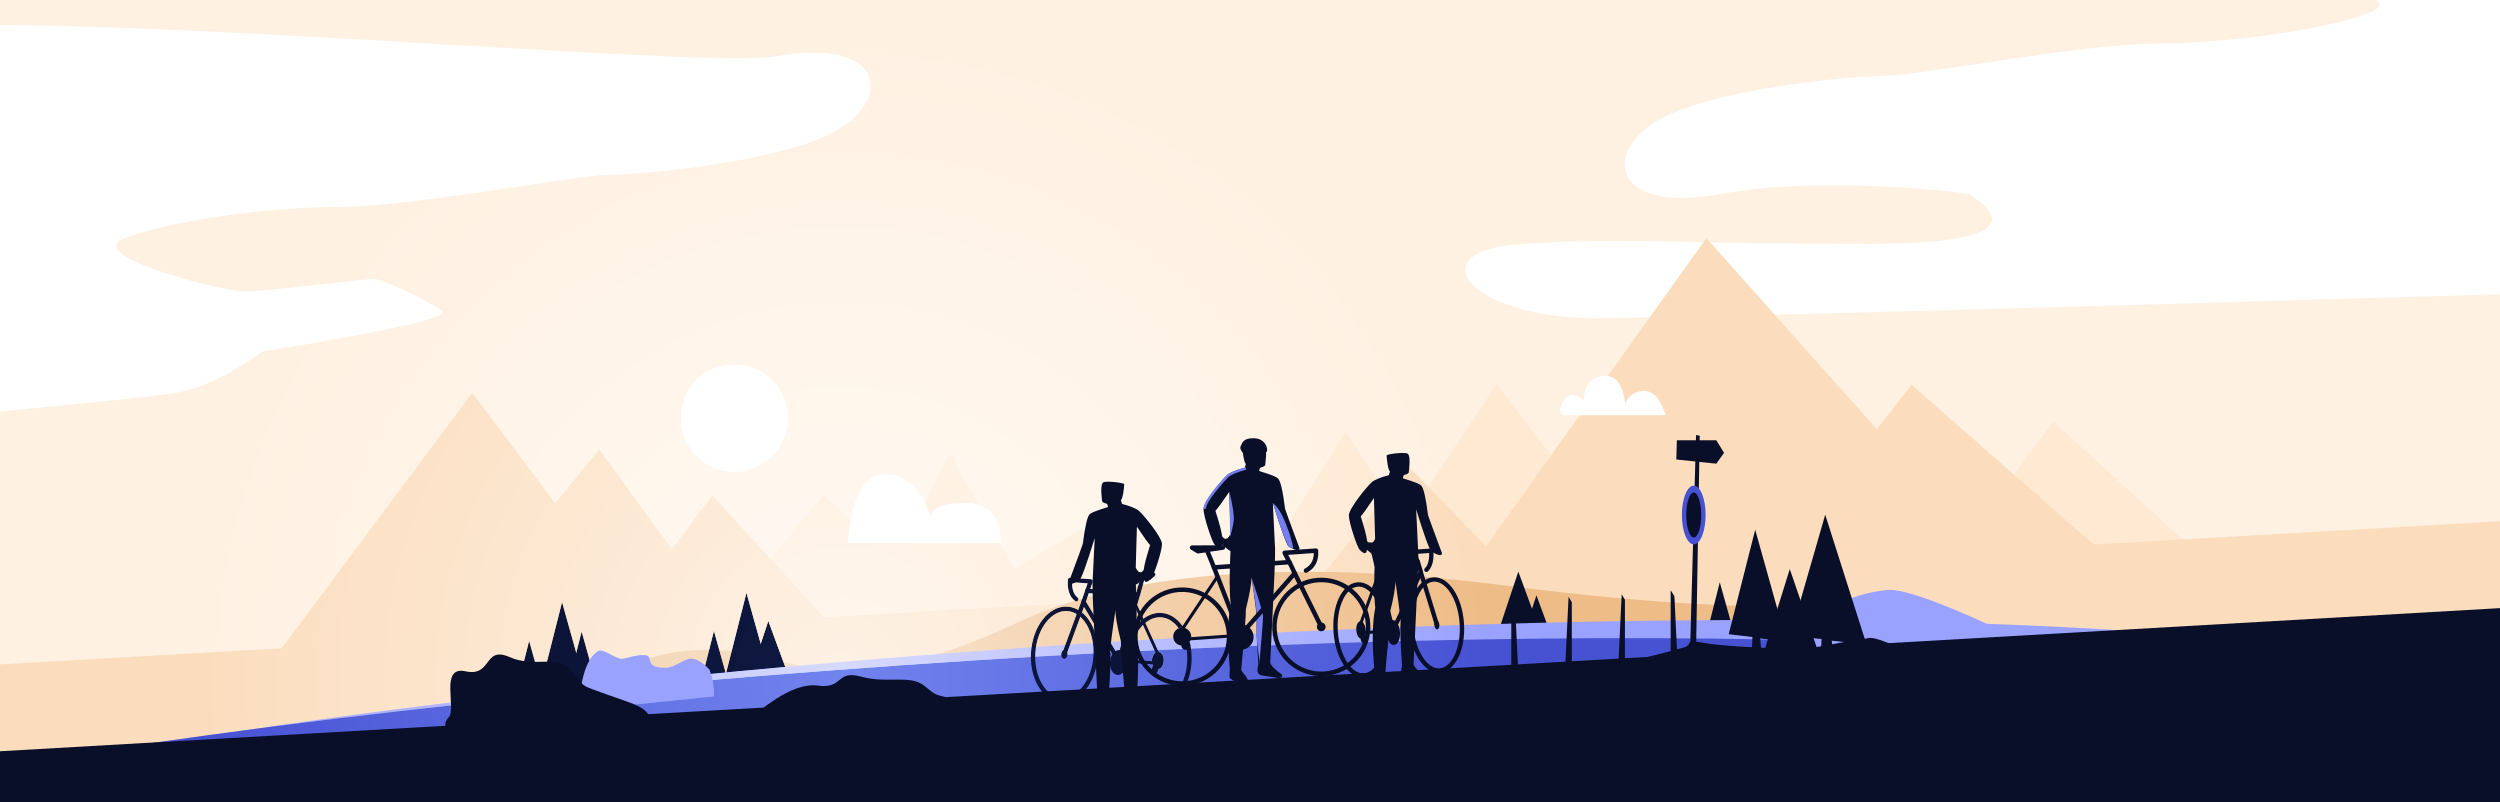
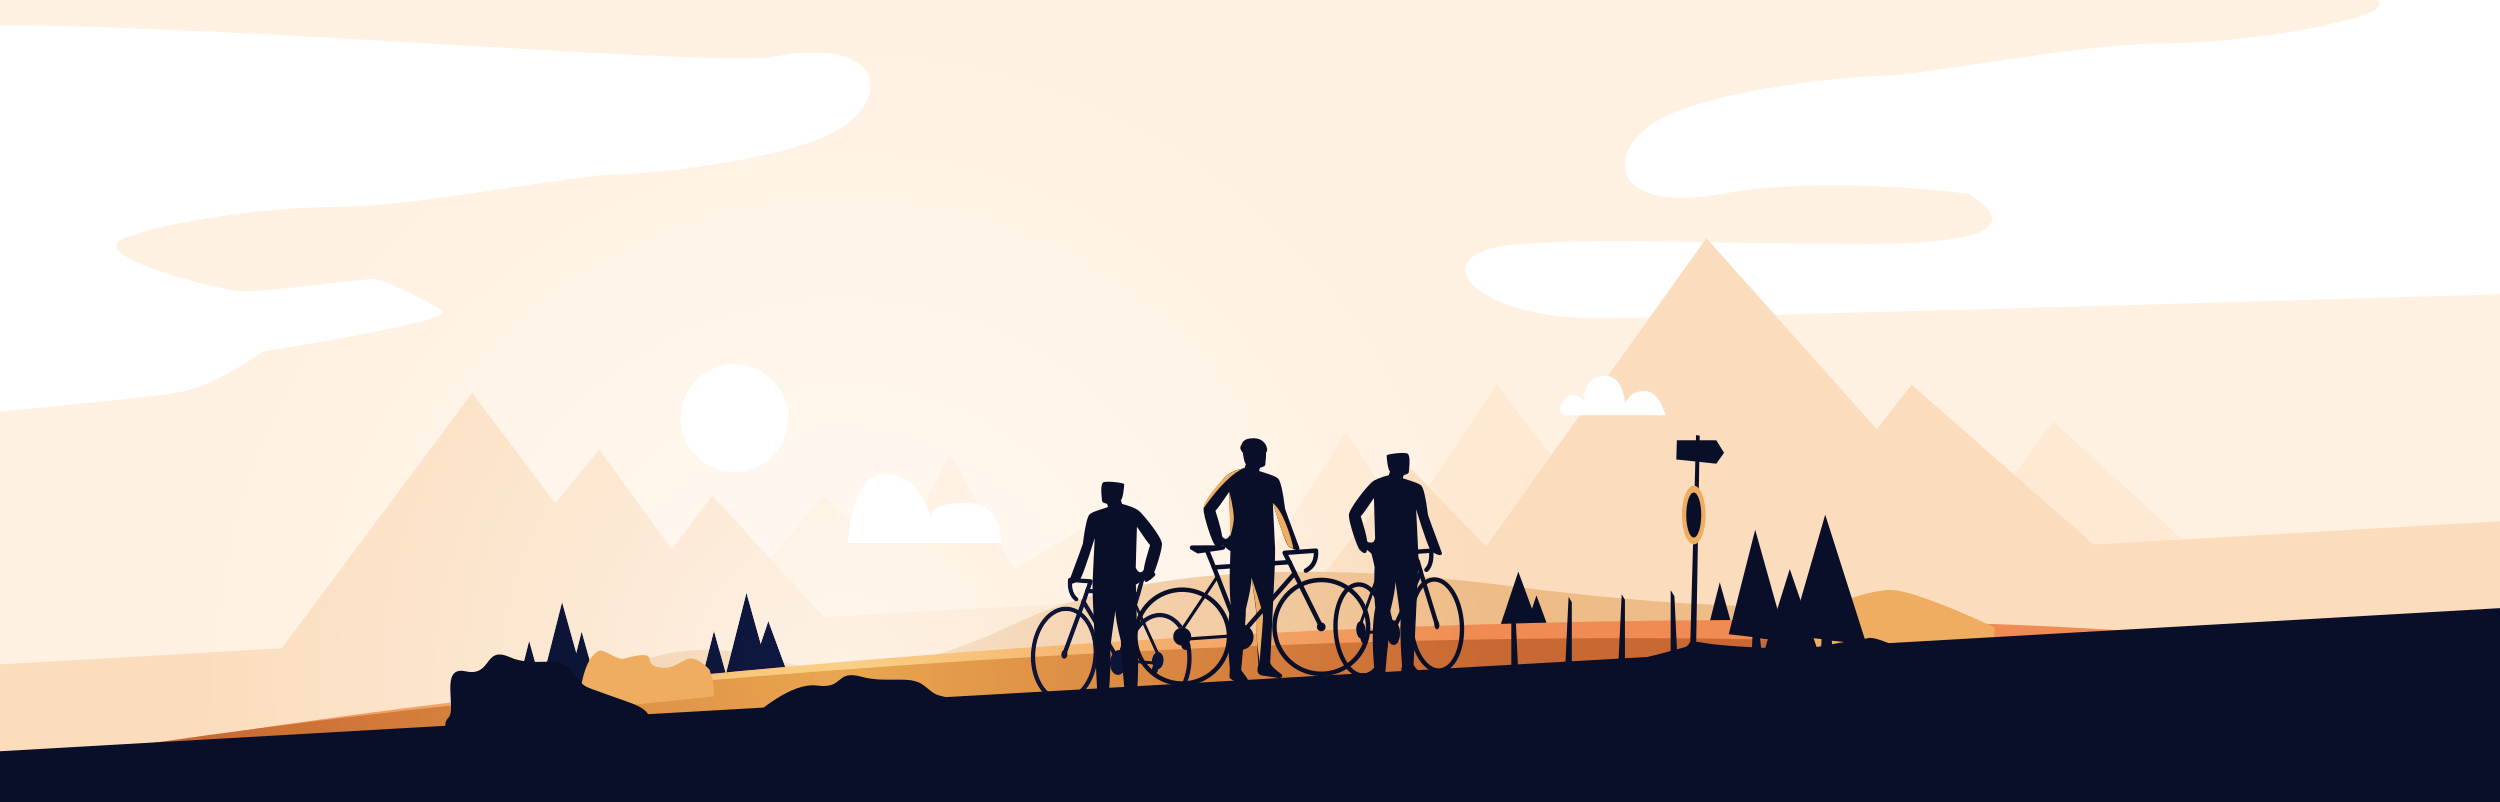
<svg xmlns="http://www.w3.org/2000/svg" width="4000px" height="1282px" viewBox="0 0 4000 1282" version="1.1">
  <defs>
    <radialGradient cx="50%" cy="50%" fx="50%" fy="50%" r="42.308%" id="radialGradient-1">
      <stop stop-color="#FFFFFF" offset="0%" />
      <stop stop-color="#FFFFFF" stop-opacity="0" offset="100%" />
    </radialGradient>
  </defs>
  <g id="header" stroke="none" stroke-width="1" fill="none" fill-rule="evenodd">
    <rect fill="#FFF1E2" x="0" y="0" width="4000" height="1282" />
    <path d="M2344.312,509 C2714.953,475.255 2922.078,454.69 2965.688,447.305 C3031.102,436.227 3102.688,381.484 3102.688,381.484 C3102.688,381.484 3412.25,333.289 3389.68,316.398 C3367.11,299.508 3294.422,265.211 3281.172,265.211 C3267.922,265.211 3108.57,285.312 3073.391,285.312 C3038.211,285.312 2815.789,228.062 2880.891,200.773 C2945.992,173.484 3112.945,149.891 3227.153,149.891 C3341.361,149.891 3607.469,98.695 3657.398,98.695 C3707.328,98.695 3940.09,78.047 4026.03,25.156 C4111.969,-27.734 4093.359,-122.055 3922.242,-90.633 C3751.125,-59.211 3518.398,-90.633 3524.172,-90.633 C3529.945,-90.633 3368.047,-170.383 3685.961,-170.383 C4003.875,-170.383 4064.283,-159.984 4238.165,-170.383 C4412.046,-180.781 4323.77,-289.195 4123.006,-289.195 C3922.242,-289.195 2497.625,-245.242 2475.992,-245.242 C2454.359,-245.242 2358.211,-250.133 2358.211,-170.383 C2358.211,-117.216 2353.578,109.245 2344.312,509 Z" id="Path-27-Copy" fill="#FFFFFF" transform="translate(3337.7, 109.9023) scale(-1, -1) translate(-3337.7, -109.9023) " />
    <path d="M2002.411,931.609 L2153.174,691 C2216.395,786.333 2248.006,834 2248.006,834 C2248.006,834 2296.913,760.857 2394.727,614.57 L2569.148,842.733 L3174.859,823.495 L3285.227,674.195 L3522.664,890.934 L2842.336,1003.031 L2180.958,1041.061 L2002.411,931.609 Z" id="Path-22" fill="#FFE9D2" />
    <polygon id="Path-11" fill="#FFE9D2" points="1133.945 1012.186 1317.68 791.773 1391.602 862.617 1416.301 823.495 1451.804 856.277 1520.176 725.712 1623.123 910.05 1730.655 846.566 1837.011 1006.894" />
    <polygon id="Path-9" fill="#FBDDBD" points="2051.445 1001 2254.64 747.157 2377.5 874.078 2730.203 381 3002.877 686.642 3058.396 615.451 3420.445 933.246" />
    <polygon id="Path-8" fill="#FBDDBD" points="357.055 1162.758 755.48 628.758 888.514 805.27 958.793 719.403 1075.028 878.579 1139.779 792.726 1398.055 1074.944" />
    <polygon id="Rectangle-Copy" fill="#FBDDBD" points="1.30104261e-14 1063 4000 834 4000 1334 1.30104261e-14 1334" />
    <path d="M896.48,1101.936 C897.973,1101.936 901.933,1101.988 907.695,1101.683 C926.884,1100.669 966.062,1095.694 1000.668,1071.629 C1045.664,1040.338 1141.379,1027.844 1229.719,1053.088 C1318.059,1078.332 1425.125,1091.93 1624.812,997.457 C1824.5,902.984 2119.422,899.99 2405.211,936.495 C2691,973 2793.367,967.5 2867.445,973 C2916.831,976.667 2948.023,984.189 2961.023,995.566 L3049.672,1109.733 L837.273,1175.172 C872.435,1126.348 892.171,1101.936 896.48,1101.936 Z" id="Path-17" fill="#EEBC87" />
    <polygon id="Path-10" fill="#090F29" points="856.945 1130.758 899.312 963.566 949.398 1142.609" />
    <polygon id="Path-10-Copy-7" fill="#090F29" points="1151.945 1115.758 1194.312 948.566 1244.398 1127.609" />
    <polygon id="Path-10-Copy-8" fill="#090F29" points="1099.945 1176.758 1142.312 1009.566 1192.398 1188.609" />
    <polygon id="Path-10-Copy-9" fill="#090F29" points="1186.945 1120.607 1229.312 993.609 1279.398 1129.609" />
    <polygon id="Path-10-Copy-10" fill="#090F29" points="2386.945 1041.607 2429.312 914.609 2479.398 1050.609" />
    <polygon id="Path-10-Copy-11" fill="#090F29" points="2415.945 1079.607 2458.312 952.609 2508.398 1088.609" />
    <polygon id="Path-10-Copy" fill="#090F29" points="902.945 1119.865 930.631 1010.609 963.361 1127.609" />
    <polygon id="Path-10-Copy-4" fill="#090F29" points="2723.945 1040.865 2751.631 931.609 2784.361 1048.609" />
    <polygon id="Path-10-Copy-2" fill="#090F29" points="818.945 1134.865 846.631 1025.609 879.361 1142.609" />
    <circle id="Oval" fill="#FFFFFF" cx="1175" cy="669" r="86" />
-     <ellipse id="Oval" fill="#9AA2FF" transform="translate(1667, 1317) rotate(-4) translate(-1667, -1317) " cx="1667" cy="1317" rx="2331" ry="282" />
-     <ellipse id="Oval-Copy-8" fill="#4752D3" transform="translate(1459, 1346) rotate(-4) translate(-1459, -1346) " cx="1459" cy="1346" rx="2331" ry="282" />
+     <ellipse id="Oval" fill="#EF8B53" transform="translate(1667, 1317) rotate(-4) translate(-1667, -1317) " cx="1667" cy="1317" rx="2331" ry="282" />
+     <ellipse id="Oval-Copy-8" fill="#C86832" transform="translate(1459, 1346) rotate(-4) translate(-1459, -1346) " cx="1459" cy="1346" rx="2331" ry="282" />
    <g id="Group-Copy" transform="translate(1780.231, 1020.098) scale(-1, 1) rotate(-4) translate(-1780.231, -1020.098) translate(1655.065, 914.8743)">
      <ellipse id="Oval-Copy-4" fill="#090F29" cx="113.136" cy="144.382" rx="13.5" ry="20" />
      <ellipse id="Oval" stroke="#090F29" stroke-width="6.984" cx="50" cy="136.96" rx="50" ry="73" />
      <ellipse id="Oval-Copy-2" fill="#D8D8D8" cx="50.499" cy="136.995" rx="9.5" ry="14" />
      <ellipse id="Oval-Copy-3" fill="#090F29" cx="50.499" cy="136.995" rx="9.5" ry="14" />
      <ellipse id="Oval-Copy-6" fill="#090F29" cx="200.332" cy="137.448" rx="5" ry="7" />
      <ellipse id="Oval-Copy-5" fill="#090F29" cx="54.011" cy="151.274" rx="5" ry="7" />
      <ellipse id="Oval-Copy" stroke="#090F29" stroke-width="6.984" cx="200.332" cy="137.448" rx="50" ry="73" />
      <path d="M170.767,32.989 L166.577,17.989 L199.577,17.989 C199.577,32.671 195.585,42.671 187.602,47.989" id="Path-4" stroke="#090F29" stroke-width="6.984" stroke-linecap="round" stroke-linejoin="round" />
      <line x1="89.372" y1="33.208" x2="83.372" y2="3.208" id="Path-5" stroke="#090F29" stroke-width="6.984" stroke-linecap="round" stroke-linejoin="round" />
      <polyline id="Path" stroke="#090F29" stroke-width="4.85" stroke-linecap="round" stroke-linejoin="round" points="93.634 48.056 49.035 130.395 52.877 141.056 114.035 141.056" />
      <polygon id="Path-2" stroke="#090F29" stroke-width="6.984" stroke-linecap="round" stroke-linejoin="round" points="89.644 33.604 170.833 33.604 175.644 51.418 112.674 141.604" />
      <line x1="175.369" y1="50.471" x2="200.369" y2="136.471" id="Path-3" stroke="#090F29" stroke-width="6.984" stroke-linecap="round" stroke-linejoin="round" />
      <polygon id="Path-6" stroke="#090F29" stroke-width="6.984" stroke-linecap="round" stroke-linejoin="round" points="67.427 -3.40535345e-14 73.537 6 100.427 3.078" />
    </g>
    <circle id="Oval-Copy-9" fill-opacity="0.6" fill="url(#radialGradient-1)" style="mix-blend-mode: overlay;" cx="1347" cy="1084" r="1210" />
-     <path d="M925.383,1136.758 C928.652,1084.484 939.102,1052.801 956.733,1041.712 C965.596,1036.137 986.522,1056.958 998.256,1053.78 C1068.374,1034.79 1015.351,1068.443 1064.958,1068.443 C1079.948,1068.443 1094.821,1053.359 1105.859,1053.78 C1114.734,1054.119 1124.553,1060.032 1135.315,1071.518 C1138.475,1081.105 1140.36,1087.83 1140.97,1091.696 C1143.278,1106.326 1142.064,1114.303 1142.064,1114.303 C1142.064,1114.303 1069.837,1121.788 925.383,1136.758 Z" id="Path-7" fill="#9AA2FF" />
-     <path d="M2882.383,1102.764 C2884.075,1021.872 2918.252,971.328 2984.914,951.13 C3084.906,920.834 3010.683,993.777 3081.425,993.777 C3128.587,993.777 3162.031,995.412 3181.759,998.683 C3188.175,1044.188 3191.383,1066.94 3191.383,1066.94 C3191.383,1066.94 3182.464,1147.728 3054.859,1162.521 C3031.842,1165.19 2974.349,1145.271 2882.383,1102.764 Z" id="Path-7-Copy" fill="#9AA2FF" transform="translate(3036.883, 1053.261) scale(-1, -1) translate(-3036.883, -1053.261) " />
+     <path d="M925.383,1136.758 C928.652,1084.484 939.102,1052.801 956.733,1041.712 C965.596,1036.137 986.522,1056.958 998.256,1053.78 C1068.374,1034.79 1015.351,1068.443 1064.958,1068.443 C1079.948,1068.443 1094.821,1053.359 1105.859,1053.78 C1114.734,1054.119 1124.553,1060.032 1135.315,1071.518 C1138.475,1081.105 1140.36,1087.83 1140.97,1091.696 C1143.278,1106.326 1142.064,1114.303 1142.064,1114.303 C1142.064,1114.303 1069.837,1121.788 925.383,1136.758 Z" id="Path-7" fill="#EFAD61" />
+     <path d="M2882.383,1102.764 C2884.075,1021.872 2918.252,971.328 2984.914,951.13 C3084.906,920.834 3010.683,993.777 3081.425,993.777 C3128.587,993.777 3162.031,995.412 3181.759,998.683 C3188.175,1044.188 3191.383,1066.94 3191.383,1066.94 C3191.383,1066.94 3182.464,1147.728 3054.859,1162.521 C3031.842,1165.19 2974.349,1145.271 2882.383,1102.764 Z" id="Path-7-Copy" fill="#EFAD61" transform="translate(3036.883, 1053.261) scale(-1, -1) translate(-3036.883, -1053.261) " />
    <polygon id="Rectangle" fill="#090F29" points="1.30104261e-14 1202 4000 973 4000 1298 1.30104261e-14 1298" />
    <polygon id="Path-10-Copy-3" fill="#090F29" points="2765.945 1014.758 2808.312 847.566 2858.398 1026.609 2816.204 1021.457 2818.301 1042.495 2802.892 1042.495 2803.892 1019.238" />
    <polygon id="Path-10-Copy-5" fill="#090F29" points="2821.945 1044.297 2863.647 910.495 2912.945 1053.782 2871.414 1049.658 2873.478 1066.495 2858.311 1066.495 2859.295 1047.882" />
    <polygon id="Path-10-Copy-6" fill="#090F29" points="2864.445 1017.337 2920.353 823.495 2986.445 1031.077 2930.766 1025.103 2933.533 1049.495 2913.199 1049.495 2914.519 1022.53" />
    <polygon id="Path-12" fill="#090F29" points="2703.574 1060.258 2713.695 696.078 2719.574 697.078 2713.346 1061.258" />
-     <ellipse id="Oval-Copy-7" fill="#4752D3" cx="2710" cy="824" rx="19" ry="47" />
+     <ellipse id="Oval-Copy-7" fill="#EFAD61" cx="2710" cy="824" rx="19" ry="47" />
    <ellipse id="Oval" fill="#090F29" cx="2710" cy="824" rx="12" ry="36" />
    <polygon id="Path-13" fill="#090F29" points="2682.961 704.443 2746.078 704.443 2758.51 724.529 2746.078 741.904 2682.1 735.191" />
    <path d="M731.697,1198.271 C712.505,1174.185 707.706,1157.595 717.303,1148.5 C731.697,1134.858 702.195,1064.728 744.939,1074.088 C787.684,1083.447 773.605,1032.927 815.051,1051.229 C856.496,1069.53 892.057,1045.693 914.797,1073.346 C937.537,1101 925.205,1094.637 973.153,1111.916 C1021.102,1129.195 1036.291,1130.664 1043.227,1157.211 C1047.85,1174.909 1051.279,1185.501 1053.514,1188.986 L731.697,1198.271 Z" id="Path-14" fill="#090F29" />
    <polygon id="Path-15" fill="#090F29" points="2594.713 950.876 2587.705 1097.936 2599.9 1094.381 2599.9 959.684" />
    <polygon id="Path-15-Copy" fill="#090F29" points="2509.713 954.876 2502.705 1101.936 2514.9 1098.381 2514.9 963.684" />
    <path d="M2673.072,944.208 L2673.072,1088.258 C2681.085,1082.926 2685.092,1080.261 2685.092,1080.261 C2685.092,1080.261 2683.089,1038.228 2679.082,954.164 L2673.072,944.208 Z" id="Path-16" fill="#090F29" />
    <path d="M2418.072,958.208 L2418.072,1102.258 C2426.085,1096.926 2430.092,1094.261 2430.092,1094.261 C2430.092,1094.261 2428.089,1052.228 2424.082,968.164 L2418.072,958.208 Z" id="Path-16-Copy" fill="#090F29" />
    <path d="M1987.893,716.011 C1987.893,713.744 2016.631,710.128 2022.211,712.892 C2025.931,714.735 2026.688,724.872 2024.481,743.303 C2024.481,745.253 2022.115,746.814 2017.381,747.986 C2016.024,748.072 2015.158,749.873 2014.782,753.39 C2013.51,754.034 2038.635,759.988 2044.662,765.335 C2048.681,768.899 2052.51,785.205 2056.149,814.252 C2056.618,816.199 2064.292,837.125 2079.174,877.028 C2079.26,882.038 2073.503,881.235 2061.902,874.62 C2058.142,870.734 2049.697,847.463 2036.568,804.804 C2036.568,804.804 2037.755,829.254 2040.131,878.155 C2040.488,888.38 2039.121,923.782 2036.03,984.363 C2035.813,990.843 2034.595,1016.059 2032.374,1060.009 C2033.127,1064.493 2039.32,1070.907 2050.952,1079.251 C2052.65,1082.649 2051.14,1084.53 2046.42,1084.895 C2046.42,1084.895 2037.684,1083.561 2020.211,1080.895 C2012.482,1080.276 2010.187,1074.311 2013.327,1063.001 C2011.476,1037.538 2010.537,1017.743 2010.508,1003.614 L2010.508,1002.433 C2010.516,997.182 2010.656,992.75 2010.929,989.138 C2010.104,979.068 2008.355,964.657 2005.684,945.905 L2005.434,944.161 C2004.511,937.724 2003.481,930.79 2002.346,923.358 C2002.618,932.717 1999.63,949.827 1993.381,974.69 C1993.705,983.044 1991.228,1015.294 1985.95,1071.44 C1985.533,1074.086 1998.786,1086.248 1996.641,1090.357 C1991.995,1099.255 1973.725,1090.045 1967.711,1084.895 C1967.396,1084.625 1967.233,1083.32 1967.222,1080.981 L1967.222,1080.464 C1967.233,1077.976 1967.396,1074.454 1967.711,1069.897 C1963.704,1025.415 1964.203,991.099 1969.208,966.949 C1967.036,949.37 1966.889,920.653 1968.767,880.797 L1968.744,881.28 L1968.725,881.303 C1968.091,881.898 1963.793,878.741 1955.831,871.832 L1955.477,871.525 C1954.701,878.774 1950.771,878.87 1943.687,871.815 C1939.183,867.244 1925.648,826.34 1925.648,814.759 C1925.648,803.179 1956.346,766.085 1963.586,759.988 C1968.413,755.924 1977.73,752.084 1991.538,748.47 C1991.538,748.47 1992.152,746.467 1993.379,742.46 C1989.506,738.771 1987.893,718.277 1987.893,716.011 Z M1966.808,786.948 C1954.872,804.512 1947.486,814.605 1944.653,817.229 C1944.656,817.658 1953.495,843.453 1955.477,858.25 C1961.448,866.793 1966.371,859.114 1968.102,855.7 L1968.225,855.453 C1968.579,854.736 1968.767,854.26 1968.767,854.26 C1968.767,854.26 1968.114,831.823 1966.808,786.948 Z M1988.532,723.263 L1987.566,708.733" id="Combined-Shape" fill="#090F29" />
    <path d="M1770.583,774.729 C1770.583,772.529 1798.475,769.019 1803.89,771.702 C1807.501,773.491 1808.235,783.331 1806.093,801.223 C1806.093,803.116 1803.796,804.631 1799.203,805.769 C1797.886,805.852 1797.045,807.601 1796.68,811.015 C1795.446,811.64 1819.83,817.42 1825.68,822.61 C1829.58,826.07 1833.296,841.899 1836.828,870.096 C1837.282,871.987 1844.731,892.3 1859.174,931.036 C1859.257,935.899 1853.67,935.12 1842.411,928.698 C1838.762,924.927 1830.566,902.335 1817.824,860.925 C1817.824,860.925 1818.976,884.66 1821.282,932.13 C1821.629,942.055 1820.302,976.422 1817.301,1035.231 C1817.091,1041.522 1815.909,1065.999 1813.753,1108.664 C1814.484,1113.017 1820.495,1119.243 1831.784,1127.343 C1833.432,1130.642 1831.966,1132.468 1827.386,1132.821 C1827.386,1132.821 1818.907,1131.527 1801.949,1128.938 C1794.448,1128.338 1792.221,1122.548 1795.268,1111.568 C1792.738,1076.755 1791.962,1052.854 1792.94,1039.866 C1791.844,1026.481 1789.068,1005.196 1784.611,976.01 C1784.875,985.095 1781.974,1001.706 1775.91,1025.841 C1776.224,1033.951 1773.82,1065.257 1768.698,1119.76 C1768.507,1120.975 1771.283,1124.257 1774.043,1127.8 L1774.515,1128.41 C1777.42,1132.181 1780.115,1136.13 1779.073,1138.124 C1774.565,1146.761 1756.833,1137.821 1750.996,1132.821 C1750.363,1132.279 1750.363,1127.426 1750.996,1118.263 C1747.107,1075.082 1747.592,1041.77 1752.449,1018.326 C1750.341,1001.262 1750.199,973.385 1752.022,934.695 L1752,935.164 L1751.974,935.192 C1751.334,935.739 1747.168,932.675 1739.476,926 L1739.124,925.694 C1738.37,932.731 1734.556,932.824 1727.681,925.975 C1723.31,921.538 1710.174,881.831 1710.174,870.589 C1710.174,859.347 1739.967,823.339 1746.994,817.42 C1751.678,813.474 1760.72,809.747 1774.121,806.239 C1774.121,806.239 1774.717,804.294 1775.908,800.404 C1772.556,797.211 1770.948,781.04 1770.639,776.02 L1770.615,775.595 C1770.594,775.202 1770.583,774.908 1770.583,774.729 Z M1750.305,842.733 C1738.92,859.783 1731.876,869.582 1729.174,872.129 C1729.176,872.396 1732.63,882.749 1735.612,893.934 L1735.89,894.985 L1735.89,894.985 L1736.164,896.039 C1737.618,901.665 1738.893,907.356 1739.498,911.952 C1746.616,922.319 1752.174,908.079 1752.174,908.079 C1752.174,908.079 1751.551,886.297 1750.305,842.733 Z M1771.156,781.733 L1770.191,767.733" id="Combined-Shape-Copy" fill="#090F29" transform="translate(1784.674, 954.7329) scale(-1, 1) translate(-1784.674, -954.7329) " />
    <g id="Group-Copy-2" transform="translate(2235.788, 972.3695) rotate(-4) translate(-2235.788, -972.3695) translate(2134.657, 867.4317)">
      <ellipse id="Oval-Copy-4" fill="#090F29" cx="91.596" cy="143.998" rx="11" ry="20" />
      <ellipse id="Oval" stroke="#090F29" stroke-width="6.984" cx="40.5" cy="136.416" rx="40.5" ry="73" />
      <ellipse id="Oval-Copy-2" fill="#D8D8D8" cx="40.5" cy="136.416" rx="7.5" ry="14" />
      <ellipse id="Oval-Copy-3" fill="#090F29" cx="40.5" cy="136.416" rx="7.5" ry="14" />
      <ellipse id="Oval-Copy-6" fill="#090F29" cx="162.262" cy="136.91" rx="4" ry="7" />
      <ellipse id="Oval-Copy-5" fill="#090F29" cx="43.015" cy="150.626" rx="4" ry="7" />
      <ellipse id="Oval-Copy" stroke="#090F29" stroke-width="6.984" cx="161.763" cy="136.876" rx="40.5" ry="73" />
      <path d="M137.928,32.662 L134.499,17.662 L161.499,17.662 C161.499,32.343 158.234,42.343 151.702,47.662" id="Path-4" stroke="#090F29" stroke-width="6.984" stroke-linecap="round" stroke-linejoin="round" />
      <line x1="72.32" y1="33.173" x2="67.32" y2="3.173" id="Path-5" stroke="#090F29" stroke-width="6.984" stroke-linecap="round" stroke-linejoin="round" />
      <polyline id="Path" stroke="#090F29" stroke-width="4.85" stroke-linecap="round" stroke-linejoin="round" points="75.347 48.056 38.981 130.395 42.114 141.056 91.981 141.056" />
      <polygon id="Path-2" stroke="#090F29" stroke-width="6.984" stroke-linecap="round" stroke-linejoin="round" points="72.612 32.977 138.696 32.977 142.612 50.79 91.358 140.977" />
      <line x1="142.293" y1="50.108" x2="162.293" y2="136.108" id="Path-3" stroke="#090F29" stroke-width="6.984" stroke-linecap="round" stroke-linejoin="round" />
      <polygon id="Path-6" stroke="#090F29" stroke-width="6.984" stroke-linecap="round" stroke-linejoin="round" points="54.373 -2.07228517e-14 59.372 6 81.373 3.078" />
    </g>
    <path d="M2218.583,728.729 C2218.583,726.529 2246.475,723.019 2251.89,725.702 C2255.501,727.491 2256.235,737.331 2254.093,755.223 C2254.093,757.116 2251.796,758.631 2247.203,759.769 C2245.886,759.852 2245.045,761.601 2244.68,765.015 C2243.446,765.64 2267.83,771.42 2273.68,776.61 C2277.58,780.07 2281.296,795.899 2284.828,824.096 C2285.282,825.987 2292.731,846.3 2307.174,885.036 C2307.257,889.899 2301.67,889.12 2290.411,882.698 C2286.762,878.927 2278.566,856.335 2265.824,814.925 C2265.824,814.925 2266.976,838.66 2269.282,886.13 C2269.629,896.055 2268.302,930.422 2265.301,989.231 C2265.091,995.522 2263.909,1019.999 2261.753,1062.664 C2262.484,1067.017 2268.495,1073.243 2279.784,1081.343 C2281.432,1084.642 2279.966,1086.468 2275.386,1086.821 C2275.386,1086.821 2266.907,1085.527 2249.949,1082.938 C2242.448,1082.338 2240.221,1076.548 2243.268,1065.568 C2240.738,1030.755 2239.962,1006.854 2240.94,993.866 C2239.844,980.481 2237.068,959.196 2232.611,930.01 C2232.875,939.095 2229.974,955.706 2223.91,979.841 C2224.224,987.951 2221.82,1019.257 2216.698,1073.76 C2216.507,1074.975 2219.283,1078.257 2222.043,1081.8 L2222.515,1082.41 C2225.42,1086.181 2228.115,1090.13 2227.073,1092.124 C2222.565,1100.761 2204.833,1091.821 2198.996,1086.821 C2198.363,1086.279 2198.363,1081.426 2198.996,1072.263 C2195.107,1029.082 2195.592,995.77 2200.449,972.326 C2198.341,955.262 2198.199,927.385 2200.022,888.695 L2200,889.164 L2199.974,889.192 C2199.334,889.739 2195.168,886.675 2187.476,880 L2187.124,879.694 C2186.37,886.731 2182.556,886.824 2175.681,879.975 C2171.31,875.538 2158.174,835.831 2158.174,824.589 C2158.174,813.347 2187.967,777.339 2194.994,771.42 C2199.678,767.474 2208.72,763.747 2222.121,760.239 C2222.121,760.239 2222.717,758.294 2223.908,754.404 C2220.556,751.211 2218.948,735.04 2218.639,730.02 L2218.615,729.595 C2218.594,729.202 2218.583,728.908 2218.583,728.729 Z M2198.305,796.733 C2186.92,813.783 2179.876,823.582 2177.174,826.129 C2177.176,826.396 2180.63,836.749 2183.612,847.934 L2183.89,848.985 L2183.89,848.985 L2184.164,850.039 C2185.618,855.665 2186.893,861.356 2187.498,865.952 C2194.616,876.319 2200.174,862.079 2200.174,862.079 C2200.174,862.079 2199.551,840.297 2198.305,796.733 Z M2219.156,735.733 L2218.191,721.733" id="Combined-Shape-Copy-2" fill="#090F29" />
    <path d="M1988.532,724.263 C1984.754,720.262 1983.649,716.7 1985.216,713.575 C1987.566,708.889 1988.766,701.165 2005.328,701.165 C2021.891,701.165 2027.435,713.081 2027.435,719.85 C2027.435,724.362 2023.551,726.27 2015.783,725.572 L1988.532,724.263 Z" id="Path-21" fill="#090F29" />
-     <path d="M1993.538,749.47 C1977.782,753.827 1967.756,758.14 1963.458,762.411 C1957.011,768.816 1926.163,802.864 1927.648,814.205" id="Path-23" stroke="#747EEE" stroke-width="4" />
-     <path d="M1967.123,787.224 C1972.564,809.684 1974.833,824.887 1973.93,832.833 C1973.026,840.779 1971.09,849.576 1968.12,859.224 L1967.123,787.224 Z" id="Path-24" fill="#747EEE" />
-     <path d="M2036.568,804.804 C2044.077,810.791 2051.009,821.845 2057.363,837.965 C2063.717,854.085 2067.711,867.327 2069.345,877.692 L2061.695,874.633 C2057.051,864.811 2053.21,855.678 2050.171,847.233 C2047.132,838.788 2042.598,824.645 2036.568,804.804 Z" id="Path-25" fill="#747EEE" />
-     <path d="M2002.411,924.233 C2014.72,960.609 2020.874,981.322 2020.874,986.369 C2020.874,991.417 2018.885,1017.184 2014.906,1063.668 C2015.43,1059.764 2014.78,1052.229 2012.957,1041.061 C2010.222,1024.31 2008.801,986.058 2010.222,983.374 C2011.169,981.585 2008.565,961.871 2002.411,924.233 Z" id="Path-26" fill="#747EEE" />
+     <path d="M1991.538,748.47 C1975.782,752.827 1965.756,757.14 1961.458,761.411 C1955.011,767.816 1924.163,801.864 1925.648,813.205 C1950.878,777.415 1972.841,755.836 1991.538,748.47 Z" id="Path-23" fill="#EFAD61" />
+     <path d="M1967.123,787.224 C1972.564,809.684 1974.833,824.887 1973.93,832.833 C1973.026,840.779 1971.09,849.576 1968.12,859.224 L1967.123,787.224 Z" id="Path-24" fill="#EFAD61" />
+     <path d="M2036.568,804.804 C2044.077,810.791 2051.009,821.845 2057.363,837.965 C2063.717,854.085 2067.711,867.327 2069.345,877.692 L2061.695,874.633 C2057.051,864.811 2053.21,855.678 2050.171,847.233 C2047.132,838.788 2042.598,824.645 2036.568,804.804 Z" id="Path-25" fill="#EFAD61" />
+     <path d="M2002.411,924.233 C2014.72,960.609 2020.874,981.322 2020.874,986.369 C2020.874,991.417 2018.885,1017.184 2014.906,1063.668 C2015.43,1059.764 2014.78,1052.229 2012.957,1041.061 C2010.222,1024.31 2008.801,986.058 2010.222,983.374 C2011.169,981.585 2008.565,961.871 2002.411,924.233 Z" id="Path-26" fill="#EFAD61" />
    <g id="Group" transform="translate(2000.5, 978) rotate(-4) translate(-2000.5, -978) translate(1814, 870)">
      <ellipse id="Oval-Copy-4" fill="#090F29" cx="168.51" cy="148.102" rx="20.389" ry="20.43" />
      <ellipse id="Oval" stroke="#090F29" stroke-width="7.2" cx="74.96" cy="140.891" rx="74.96" ry="75.109" />
      <ellipse id="Oval-Copy-2" fill="#D8D8D8" cx="74.96" cy="140.891" rx="14.392" ry="14.421" />
      <ellipse id="Oval-Copy-3" fill="#090F29" cx="74.96" cy="140.891" rx="14.392" ry="14.421" />
      <ellipse id="Oval-Copy-6" fill="#090F29" cx="297.96" cy="140.891" rx="6.986" ry="7" />
      <ellipse id="Oval-Copy-5" fill="#090F29" cx="79.757" cy="155.312" rx="7.196" ry="7.21" />
      <ellipse id="Oval-Copy" stroke="#090F29" stroke-width="7.2" cx="298.04" cy="140.891" rx="74.96" ry="75.109" />
      <path d="M254.257,33.966 L247.888,18.605 L298.04,18.605 C298.04,33.639 291.974,43.88 279.841,49.326" id="Path-4" stroke="#090F29" stroke-width="7.2" stroke-linecap="round" stroke-linejoin="round" />
      <line x1="133.418" y1="33.975" x2="123.265" y2="3.167" id="Path-5" stroke="#090F29" stroke-width="7.2" stroke-linecap="round" stroke-linejoin="round" />
      <polyline id="Path" stroke="#090F29" stroke-width="5" stroke-linecap="round" stroke-linejoin="round" points="137.667 49.326 71.889 134.284 77.555 145.284 167.755 145.284" />
      <polygon id="Path-2" stroke="#090F29" stroke-width="7.2" stroke-linecap="round" stroke-linejoin="round" points="133.418 33.975 254.469 33.975 261.643 52.335 167.755 145.284" />
      <line x1="261.643" y1="52.335" x2="298.04" y2="140.891" id="Path-3" stroke="#090F29" stroke-width="7.2" stroke-linecap="round" stroke-linejoin="round" />
      <polygon id="Path-6" stroke="#090F29" stroke-width="7.2" stroke-linecap="round" stroke-linejoin="round" points="100.67 0 109.789 6.334 149.92 3.25" />
    </g>
    <path d="M1294.697,1174.199 C1221.553,1162.826 1189.779,1154.31 1199.375,1148.651 C1213.77,1140.162 1265.195,1091.106 1307.939,1096.93 C1350.684,1102.754 1336.605,1071.319 1378.051,1082.706 C1419.496,1094.094 1455.057,1079.262 1477.797,1096.469 C1500.537,1113.675 1488.205,1109.716 1536.153,1120.467 C1584.102,1131.219 1599.291,1132.133 1606.227,1148.651 C1610.85,1159.663 1614.279,1166.253 1616.514,1168.422 L1294.697,1174.199 Z" id="Path-14-Copy" fill="#090F29" />
    <path d="M2576.859,1074.332 C2576.859,1074.332 2566.434,1065.428 2608.072,1057.258 C2649.711,1049.088 2674.781,1040.676 2692.705,1036.338 C2710.629,1032 2692.062,1022.179 2726.41,1028.643 C2760.758,1035.107 2862,1038.371 2881,1038.371 C2900,1038.371 2975.23,1021.265 2982.465,1022 C2989.699,1022.735 2987.344,1015.263 3020.895,1028.643 C3043.262,1037.563 3081.379,1044.436 3135.246,1049.261 C3077.348,1073.518 3048.398,1085.647 3048.398,1085.647 C3048.398,1085.647 2888.96,1081.875 2570.082,1074.332 C2574.6,1074.332 2576.859,1074.332 2576.859,1074.332 Z" id="Path-28" fill="#090F29" />
    <path d="M1033,1164.199" id="Path-29" stroke="#979797" />
    <path d="M-338.688,690 C31.953,656.255 239.078,635.69 282.688,628.305 C348.102,617.227 419.688,562.484 419.688,562.484 C419.688,562.484 729.25,514.289 706.68,497.398 C684.11,480.508 611.422,446.211 598.172,446.211 C584.922,446.211 425.57,466.312 390.391,466.312 C355.211,466.312 132.789,409.062 197.891,381.773 C262.992,354.484 429.945,330.891 544.153,330.891 C658.361,330.891 924.469,279.695 974.398,279.695 C1024.328,279.695 1257.09,259.047 1343.03,206.156 C1428.969,153.266 1410.359,58.945 1239.242,90.367 C1144.093,107.839 374.545,39.764 -13.812,40.24 C-323.881,40.624 -263.625,114.859 -355.742,90.367 C-358.279,89.693 -352.594,289.57 -338.688,690 Z" id="Path-27" fill="#FFFFFF" />
    <path d="M1356.594,868.77 L1601.594,868.77 C1600.861,826.154 1581.971,804.846 1544.924,804.846 C1507.877,804.846 1489.354,812.26 1489.354,827.088 C1474.11,781.542 1449.681,758.77 1416.066,758.77 C1382.451,758.77 1362.627,795.436 1356.594,868.77 Z" id="Path-30" fill="#FFFFFF" />
    <path d="M2553.403,664.312 C2555.99,664.312 2593.18,664.312 2664.973,664.312 C2656.924,638.476 2645.615,625.557 2631.044,625.557 C2616.473,625.557 2606.232,632.017 2600.319,644.935 C2596.032,613.315 2583.961,598.885 2564.105,601.645 C2544.249,604.404 2534.321,617.451 2534.321,640.784 C2520.682,628.831 2509.88,628.831 2501.917,640.784 C2493.954,652.738 2493.954,660.581 2501.917,664.312 C2533.654,664.312 2550.816,664.312 2553.403,664.312 Z" id="Path-31" fill="#FFFFFF" />
  </g>
</svg>
